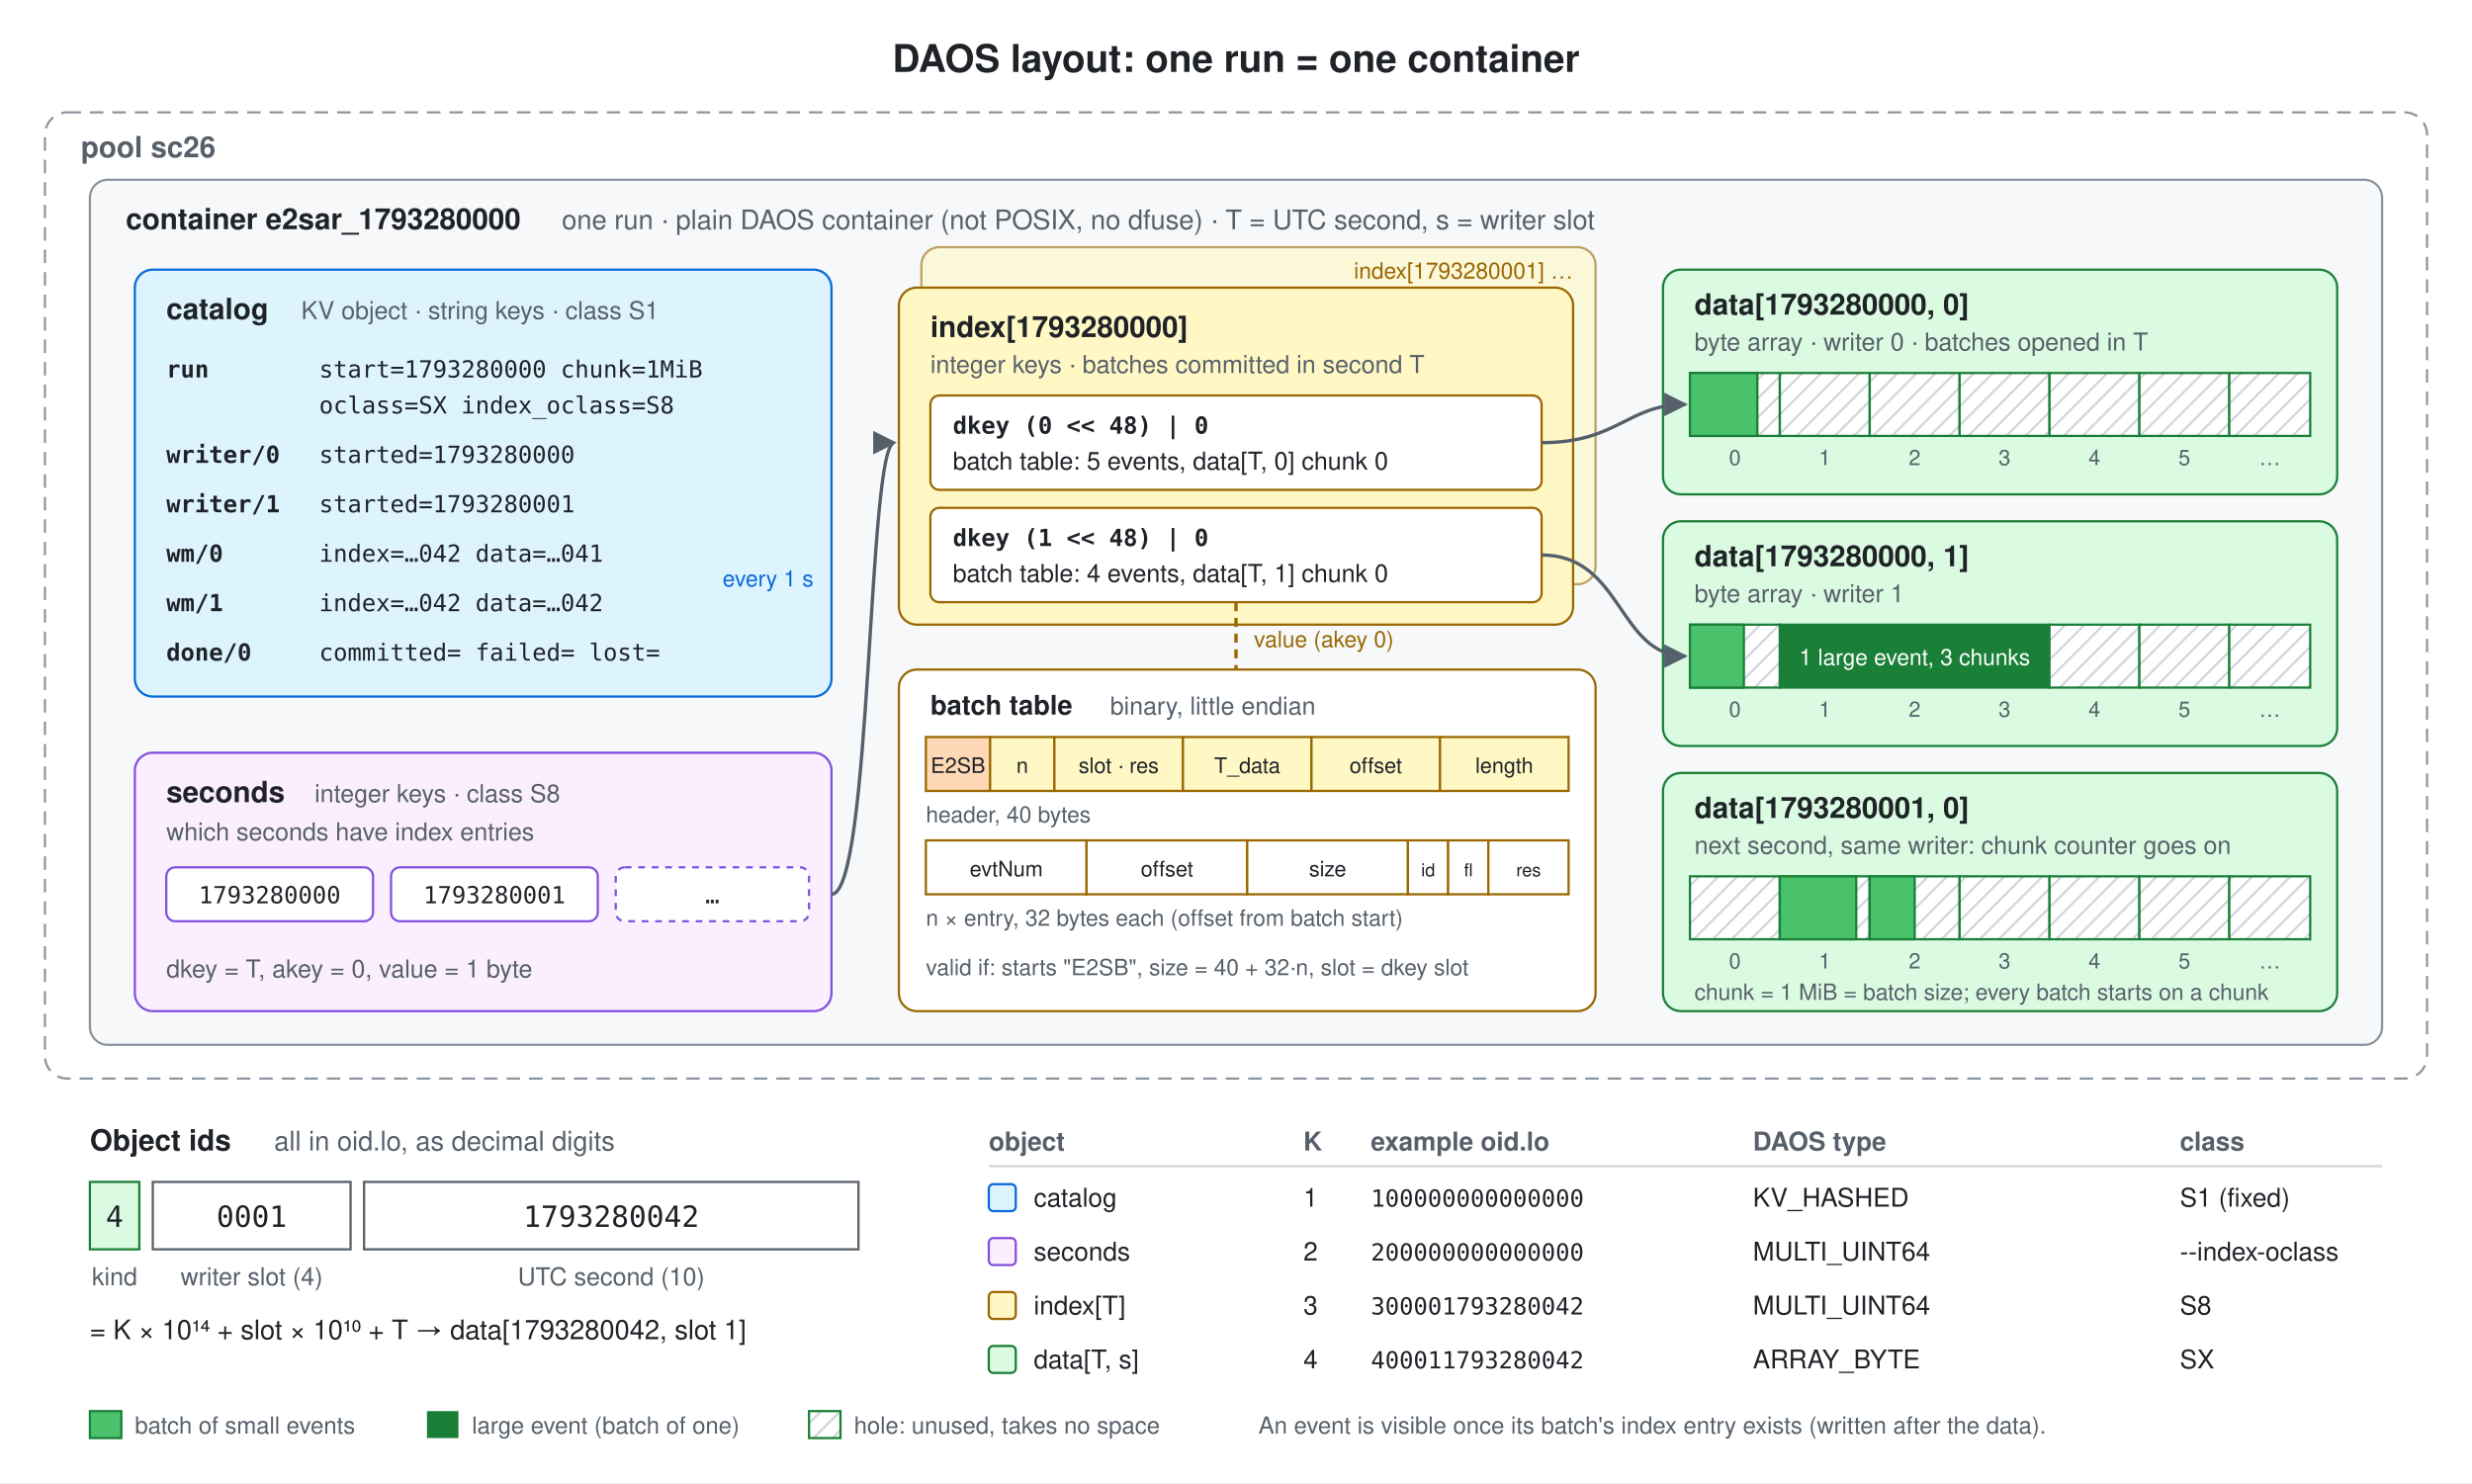
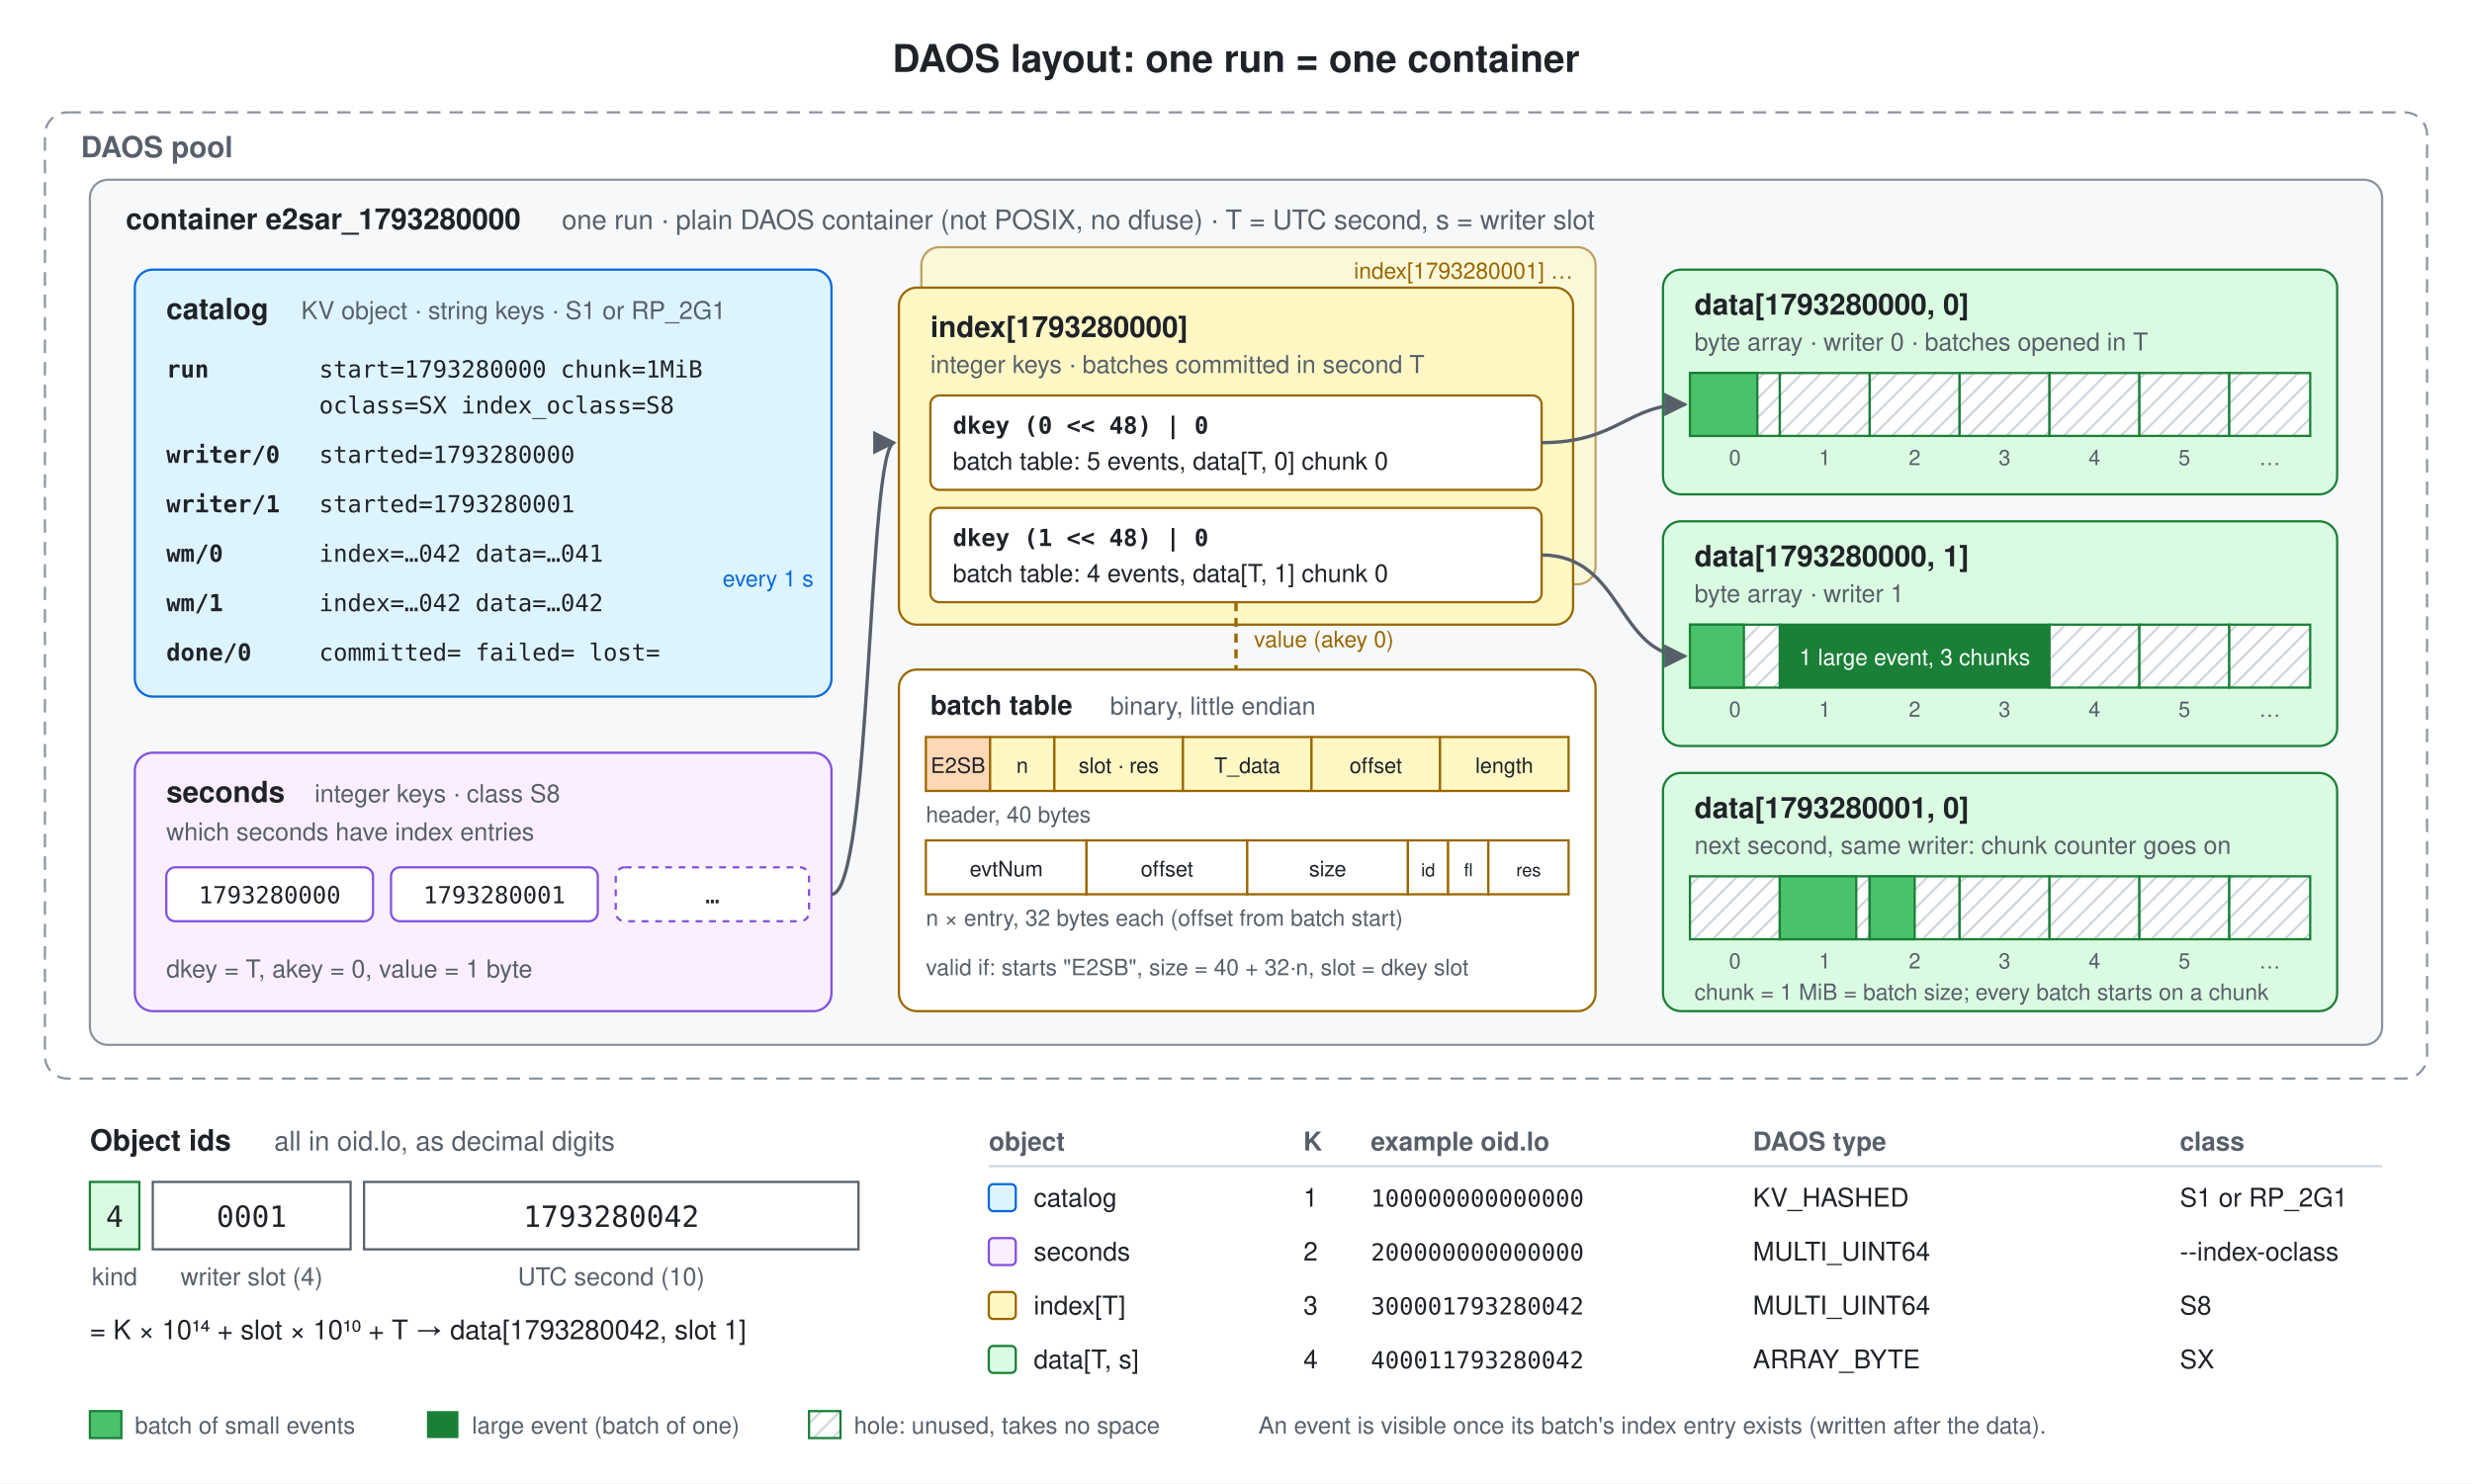
<svg xmlns="http://www.w3.org/2000/svg" width="1100" height="660" viewBox="0 0 1100 660" font-family="Helvetica, Arial, sans-serif" font-size="13" fill="#1f2328">
  <defs>
    <marker id="arrow" viewBox="0 0 10 10" refX="9" refY="5" markerWidth="7" markerHeight="7" orient="auto-start-reverse">
      <path d="M0,0 L10,5 L0,10 z" fill="#57606a" />
    </marker>
    <pattern id="hole" width="6" height="6" patternUnits="userSpaceOnUse" patternTransform="rotate(45)">
      <rect width="6" height="6" fill="#ffffff" />
      <line x1="0" y1="0" x2="0" y2="6" stroke="#d0d7de" stroke-width="2" />
    </pattern>
  </defs>
  <rect width="1100" height="660" fill="#ffffff" />
  <text x="550" y="32" text-anchor="middle" font-size="17" font-weight="bold">DAOS layout: one run = one container</text>
  <rect x="20" y="50" width="1060" height="430" rx="10" fill="none" stroke="#8c959f" stroke-dasharray="6 4" />
-   <text x="36" y="70" font-weight="bold" fill="#57606a">pool sc26</text>
+   <text x="36" y="70" font-weight="bold" fill="#57606a">DAOS pool</text>
  <rect x="40" y="80" width="1020" height="385" rx="8" fill="#f6f8fa" stroke="#8c959f" />
  <text x="56" y="102" font-weight="bold">container e2sar_1793280000</text>
  <text x="250" y="102" font-size="12" fill="#57606a">one run · plain DAOS container (not POSIX, no dfuse) · T = UTC second, s = writer slot</text>
  <rect x="60" y="120" width="310" height="190" rx="8" fill="#ddf4ff" stroke="#0969da" />
  <text x="74" y="142" font-weight="bold">catalog</text>
-   <text x="134" y="142" font-size="11" fill="#57606a">KV object · string keys · class S1</text>
+   <text x="134" y="142" font-size="11" fill="#57606a">KV object · string keys · S1 or RP_2G1</text>
  <g font-family="Menlo, Consolas, monospace" font-size="10.5">
    <text x="74" y="168" font-weight="bold">run</text>
    <text x="142" y="168">start=1793280000 chunk=1MiB</text>
    <text x="142" y="184">oclass=SX index_oclass=S8</text>
    <text x="74" y="206" font-weight="bold">writer/0</text>
    <text x="142" y="206">started=1793280000</text>
    <text x="74" y="228" font-weight="bold">writer/1</text>
    <text x="142" y="228">started=1793280001</text>
    <text x="74" y="250" font-weight="bold">wm/0</text>
    <text x="142" y="250">index=…042 data=…041</text>
    <text x="74" y="272" font-weight="bold">wm/1</text>
    <text x="142" y="272">index=…042 data=…042</text>
    <text x="74" y="294" font-weight="bold">done/0</text>
    <text x="142" y="294">committed= failed= lost=</text>
  </g>
  <text x="362" y="261" text-anchor="end" font-size="10" fill="#0969da">every 1 s</text>
  <rect x="60" y="335" width="310" height="115" rx="8" fill="#fbefff" stroke="#8250df" />
  <text x="74" y="357" font-weight="bold">seconds</text>
  <text x="140" y="357" font-size="11" fill="#57606a">integer keys · class S8</text>
  <text x="74" y="374" font-size="11" fill="#57606a">which seconds have index entries</text>
  <g font-family="Menlo, Consolas, monospace" font-size="10.5" text-anchor="middle">
    <rect x="74" y="386" width="92" height="24" rx="4" fill="#ffffff" stroke="#8250df" />
    <text x="120" y="402">1793280000</text>
    <rect x="174" y="386" width="92" height="24" rx="4" fill="#ffffff" stroke="#8250df" />
    <text x="220" y="402">1793280001</text>
    <rect x="274" y="386" width="86" height="24" rx="4" fill="#ffffff" stroke="#8250df" stroke-dasharray="3 3" />
    <text x="317" y="402">…</text>
  </g>
  <text x="74" y="435" font-size="11" fill="#57606a">dkey = T, akey = 0, value = 1 byte</text>
  <rect x="410" y="110" width="300" height="150" rx="8" fill="#fff8c5" stroke="#9a6700" opacity="0.6" />
  <text x="700" y="124" text-anchor="end" font-size="10" fill="#9a6700">index[1793280001] …</text>
  <rect x="400" y="128" width="300" height="150" rx="8" fill="#fff8c5" stroke="#9a6700" />
  <text x="414" y="150" font-weight="bold">index[1793280000]</text>
  <text x="414" y="166" font-size="11" fill="#57606a">integer keys · batches committed in second T</text>
  <rect x="414" y="176" width="272" height="42" rx="4" fill="#ffffff" stroke="#9a6700" />
  <text x="424" y="193" font-family="Menlo, Consolas, monospace" font-size="10.5" font-weight="bold">dkey (0 &lt;&lt; 48) | 0</text>
  <text x="424" y="209" font-size="11">batch table: 5 events, data[T, 0] chunk 0</text>
  <rect x="414" y="226" width="272" height="42" rx="4" fill="#ffffff" stroke="#9a6700" />
  <text x="424" y="243" font-family="Menlo, Consolas, monospace" font-size="10.5" font-weight="bold">dkey (1 &lt;&lt; 48) | 0</text>
  <text x="424" y="259" font-size="11">batch table: 4 events, data[T, 1] chunk 0</text>
  <path d="M370,398 C388,398 386,197 398,197" fill="none" stroke="#57606a" stroke-width="1.5" marker-end="url(#arrow)" />
  <line x1="550" y1="268" x2="550" y2="298" stroke="#9a6700" stroke-width="1.5" stroke-dasharray="4 3" />
  <text x="558" y="288" font-size="10" fill="#9a6700">value (akey 0)</text>
  <rect x="400" y="298" width="310" height="152" rx="8" fill="#ffffff" stroke="#9a6700" />
  <text x="414" y="318" font-weight="bold" font-size="12">batch table</text>
  <text x="494" y="318" font-size="11" fill="#57606a">binary, little endian</text>
  <g font-size="9.5" text-anchor="middle" stroke="#9a6700" stroke-width="1">
    <rect x="412" y="328" width="28.6" height="24" fill="#ffd8b5" />
    <rect x="440.6" y="328" width="28.6" height="24" fill="#fff8c5" />
    <rect x="469.2" y="328" width="57.2" height="24" fill="#fff8c5" />
    <rect x="526.4" y="328" width="57.2" height="24" fill="#fff8c5" />
    <rect x="583.6" y="328" width="57.2" height="24" fill="#fff8c5" />
    <rect x="640.8" y="328" width="57.2" height="24" fill="#fff8c5" />
  </g>
  <g font-size="9.5" text-anchor="middle">
    <text x="426.3" y="344">E2SB</text>
    <text x="454.9" y="344">n</text>
    <text x="497.8" y="344">slot · res</text>
    <text x="555" y="344">T_data</text>
    <text x="612.2" y="344">offset</text>
    <text x="669.4" y="344">length</text>
  </g>
  <text x="412" y="366" font-size="10" fill="#57606a">header, 40 bytes</text>
  <g stroke="#9a6700" stroke-width="1" fill="#ffffff">
    <rect x="412" y="374" width="71.5" height="24" />
    <rect x="483.5" y="374" width="71.5" height="24" />
    <rect x="555" y="374" width="71.5" height="24" />
    <rect x="626.5" y="374" width="17.9" height="24" />
    <rect x="644.4" y="374" width="17.9" height="24" />
    <rect x="662.3" y="374" width="35.7" height="24" />
  </g>
  <g font-size="9.5" text-anchor="middle">
    <text x="447.8" y="390">evtNum</text>
    <text x="519.3" y="390">offset</text>
    <text x="590.8" y="390">size</text>
    <text x="635.5" y="390" font-size="8">id</text>
    <text x="653.4" y="390" font-size="8">fl</text>
    <text x="680.2" y="390" font-size="8">res</text>
  </g>
  <text x="412" y="412" font-size="10" fill="#57606a">n × entry, 32 bytes each (offset from batch start)</text>
  <text x="412" y="434" font-size="10" fill="#57606a">valid if: starts "E2SB", size = 40 + 32·n, slot = dkey slot</text>
  <rect x="740" y="120" width="300" height="100" rx="8" fill="#dafbe1" stroke="#1a7f37" />
  <text x="754" y="140" font-weight="bold">data[1793280000, 0]</text>
  <text x="754" y="156" font-size="11" fill="#57606a">byte array · writer 0 · batches opened in T</text>
  <g stroke="#1a7f37" stroke-width="1">
    <rect x="752" y="166" width="40" height="28" fill="url(#hole)" />
    <rect x="752" y="166" width="30" height="28" fill="#4ac26b" />
    <rect x="792" y="166" width="40" height="28" fill="url(#hole)" />
    <rect x="832" y="166" width="40" height="28" fill="url(#hole)" />
    <rect x="872" y="166" width="40" height="28" fill="url(#hole)" />
    <rect x="912" y="166" width="40" height="28" fill="url(#hole)" />
    <rect x="952" y="166" width="40" height="28" fill="url(#hole)" />
    <rect x="992" y="166" width="36" height="28" fill="url(#hole)" />
  </g>
  <g font-size="9.5" fill="#57606a" text-anchor="middle">
    <text x="772" y="207">0</text>
    <text x="812" y="207">1</text>
    <text x="852" y="207">2</text>
    <text x="892" y="207">3</text>
    <text x="932" y="207">4</text>
    <text x="972" y="207">5</text>
    <text x="1010" y="207">…</text>
  </g>
  <rect x="740" y="232" width="300" height="100" rx="8" fill="#dafbe1" stroke="#1a7f37" />
  <text x="754" y="252" font-weight="bold">data[1793280000, 1]</text>
  <text x="754" y="268" font-size="11" fill="#57606a">byte array · writer 1</text>
  <g stroke="#1a7f37" stroke-width="1">
    <rect x="752" y="278" width="40" height="28" fill="url(#hole)" />
    <rect x="752" y="278" width="24" height="28" fill="#4ac26b" />
    <rect x="792" y="278" width="120" height="28" fill="#1a7f37" />
    <rect x="912" y="278" width="40" height="28" fill="url(#hole)" />
    <rect x="952" y="278" width="40" height="28" fill="url(#hole)" />
    <rect x="992" y="278" width="36" height="28" fill="url(#hole)" />
  </g>
  <text x="852" y="296" text-anchor="middle" font-size="10" fill="#ffffff">1 large event, 3 chunks</text>
  <g font-size="9.5" fill="#57606a" text-anchor="middle">
    <text x="772" y="319">0</text>
    <text x="812" y="319">1</text>
    <text x="852" y="319">2</text>
    <text x="892" y="319">3</text>
    <text x="932" y="319">4</text>
    <text x="972" y="319">5</text>
    <text x="1010" y="319">…</text>
  </g>
  <rect x="740" y="344" width="300" height="106" rx="8" fill="#dafbe1" stroke="#1a7f37" />
  <text x="754" y="364" font-weight="bold">data[1793280001, 0]</text>
  <text x="754" y="380" font-size="11" fill="#57606a">next second, same writer: chunk counter goes on</text>
  <g stroke="#1a7f37" stroke-width="1">
    <rect x="752" y="390" width="40" height="28" fill="url(#hole)" />
    <rect x="792" y="390" width="40" height="28" fill="url(#hole)" />
    <rect x="792" y="390" width="34" height="28" fill="#4ac26b" />
    <rect x="832" y="390" width="40" height="28" fill="url(#hole)" />
    <rect x="832" y="390" width="20" height="28" fill="#4ac26b" />
    <rect x="872" y="390" width="40" height="28" fill="url(#hole)" />
    <rect x="912" y="390" width="40" height="28" fill="url(#hole)" />
    <rect x="952" y="390" width="40" height="28" fill="url(#hole)" />
    <rect x="992" y="390" width="36" height="28" fill="url(#hole)" />
  </g>
  <g font-size="9.5" fill="#57606a" text-anchor="middle">
    <text x="772" y="431">0</text>
    <text x="812" y="431">1</text>
    <text x="852" y="431">2</text>
    <text x="892" y="431">3</text>
    <text x="932" y="431">4</text>
    <text x="972" y="431">5</text>
    <text x="1010" y="431">…</text>
  </g>
  <text x="754" y="445" font-size="10" fill="#57606a">chunk = 1 MiB = batch size; every batch starts on a chunk</text>
  <path d="M686,197 C720,197 724,180 750,180" fill="none" stroke="#57606a" stroke-width="1.5" marker-end="url(#arrow)" />
  <path d="M686,247 C722,247 720,292 750,292" fill="none" stroke="#57606a" stroke-width="1.5" marker-end="url(#arrow)" />
  <text x="40" y="512" font-weight="bold">Object ids</text>
  <text x="122" y="512" font-size="12" fill="#57606a">all in oid.lo, as decimal digits</text>
  <g font-family="Menlo, Consolas, monospace" font-size="13" text-anchor="middle">
    <rect x="40" y="526" width="22" height="30" fill="#dafbe1" stroke="#1a7f37" />
    <text x="51" y="546">4</text>
    <rect x="68" y="526" width="88" height="30" fill="#ffffff" stroke="#57606a" />
    <text x="112" y="546">0001</text>
    <rect x="162" y="526" width="220" height="30" fill="#ffffff" stroke="#57606a" />
    <text x="272" y="546">1793280042</text>
  </g>
  <g font-size="11" fill="#57606a" text-anchor="middle">
    <text x="51" y="572">kind</text>
    <text x="112" y="572">writer slot (4)</text>
    <text x="272" y="572">UTC second (10)</text>
  </g>
  <text x="40" y="596" font-size="12">= K × 10¹⁴ + slot × 10¹⁰ + T   →   data[1793280042, slot 1]</text>
  <g font-size="11.5">
    <text x="440" y="512" font-weight="bold" fill="#57606a">object</text>
    <text x="580" y="512" font-weight="bold" fill="#57606a">K</text>
    <text x="610" y="512" font-weight="bold" fill="#57606a">example oid.lo</text>
    <text x="780" y="512" font-weight="bold" fill="#57606a">DAOS type</text>
    <text x="970" y="512" font-weight="bold" fill="#57606a">class</text>
    <line x1="440" y1="519" x2="1060" y2="519" stroke="#d0d7de" />
    <rect x="440" y="527" width="12" height="12" rx="2" fill="#ddf4ff" stroke="#0969da" />
    <text x="460" y="537">catalog</text>
    <text x="580" y="537">1</text>
    <text x="610" y="537" font-family="Menlo, Consolas, monospace" font-size="10.5">100000000000000</text>
    <text x="780" y="537">KV_HASHED</text>
-     <text x="970" y="537">S1 (fixed)</text>
+     <text x="970" y="537">S1 or RP_2G1</text>
    <rect x="440" y="551" width="12" height="12" rx="2" fill="#fbefff" stroke="#8250df" />
    <text x="460" y="561">seconds</text>
    <text x="580" y="561">2</text>
    <text x="610" y="561" font-family="Menlo, Consolas, monospace" font-size="10.5">200000000000000</text>
    <text x="780" y="561">MULTI_UINT64</text>
    <text x="970" y="561">--index-oclass</text>
    <rect x="440" y="575" width="12" height="12" rx="2" fill="#fff8c5" stroke="#9a6700" />
    <text x="460" y="585">index[T]</text>
    <text x="580" y="585">3</text>
    <text x="610" y="585" font-family="Menlo, Consolas, monospace" font-size="10.5">300001793280042</text>
    <text x="780" y="585">MULTI_UINT64</text>
    <text x="970" y="585">S8</text>
    <rect x="440" y="599" width="12" height="12" rx="2" fill="#dafbe1" stroke="#1a7f37" />
    <text x="460" y="609">data[T, s]</text>
    <text x="580" y="609">4</text>
    <text x="610" y="609" font-family="Menlo, Consolas, monospace" font-size="10.5">400011793280042</text>
    <text x="780" y="609">ARRAY_BYTE</text>
    <text x="970" y="609">SX</text>
  </g>
  <g font-size="10.5" fill="#57606a">
    <rect x="40" y="628" width="14" height="12" fill="#4ac26b" stroke="#1a7f37" />
    <text x="60" y="638">batch of small events</text>
    <rect x="190" y="628" width="14" height="12" fill="#1a7f37" />
    <text x="210" y="638">large event (batch of one)</text>
    <rect x="360" y="628" width="14" height="12" fill="url(#hole)" stroke="#1a7f37" />
    <text x="380" y="638">hole: unused, takes no space</text>
    <text x="560" y="638">An event is visible once its batch's index entry exists (written after the data).</text>
  </g>
</svg>
